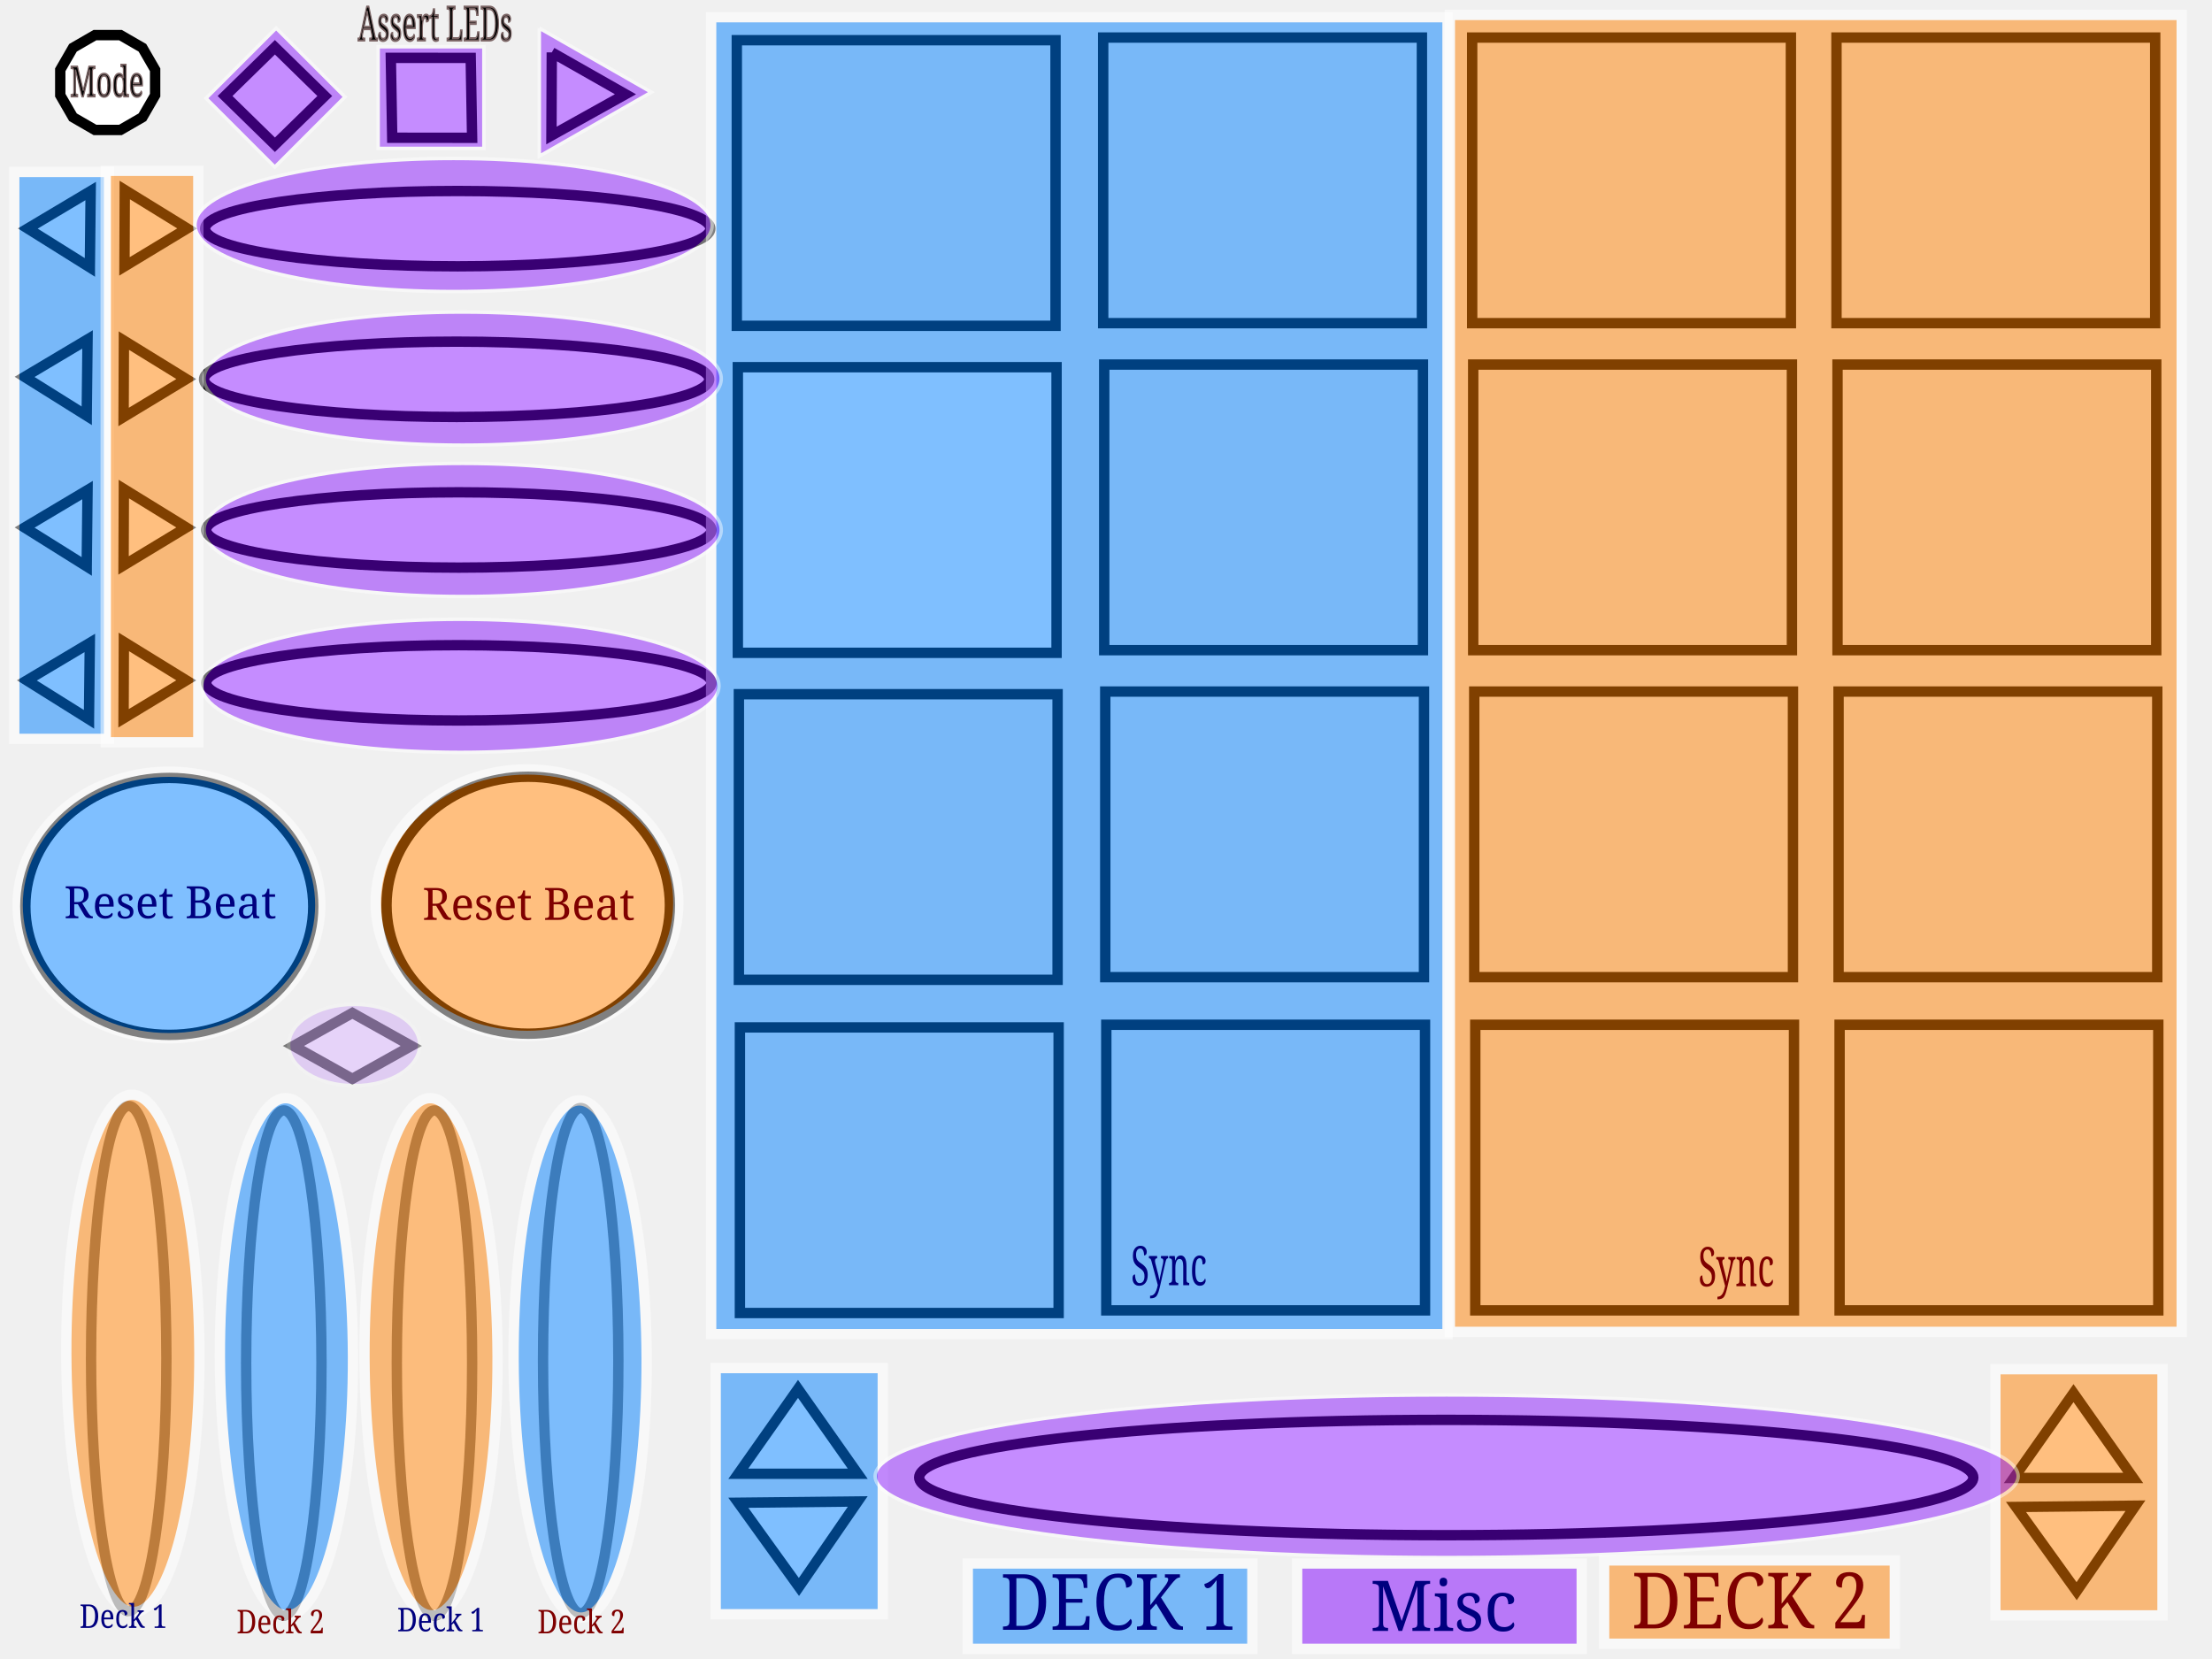
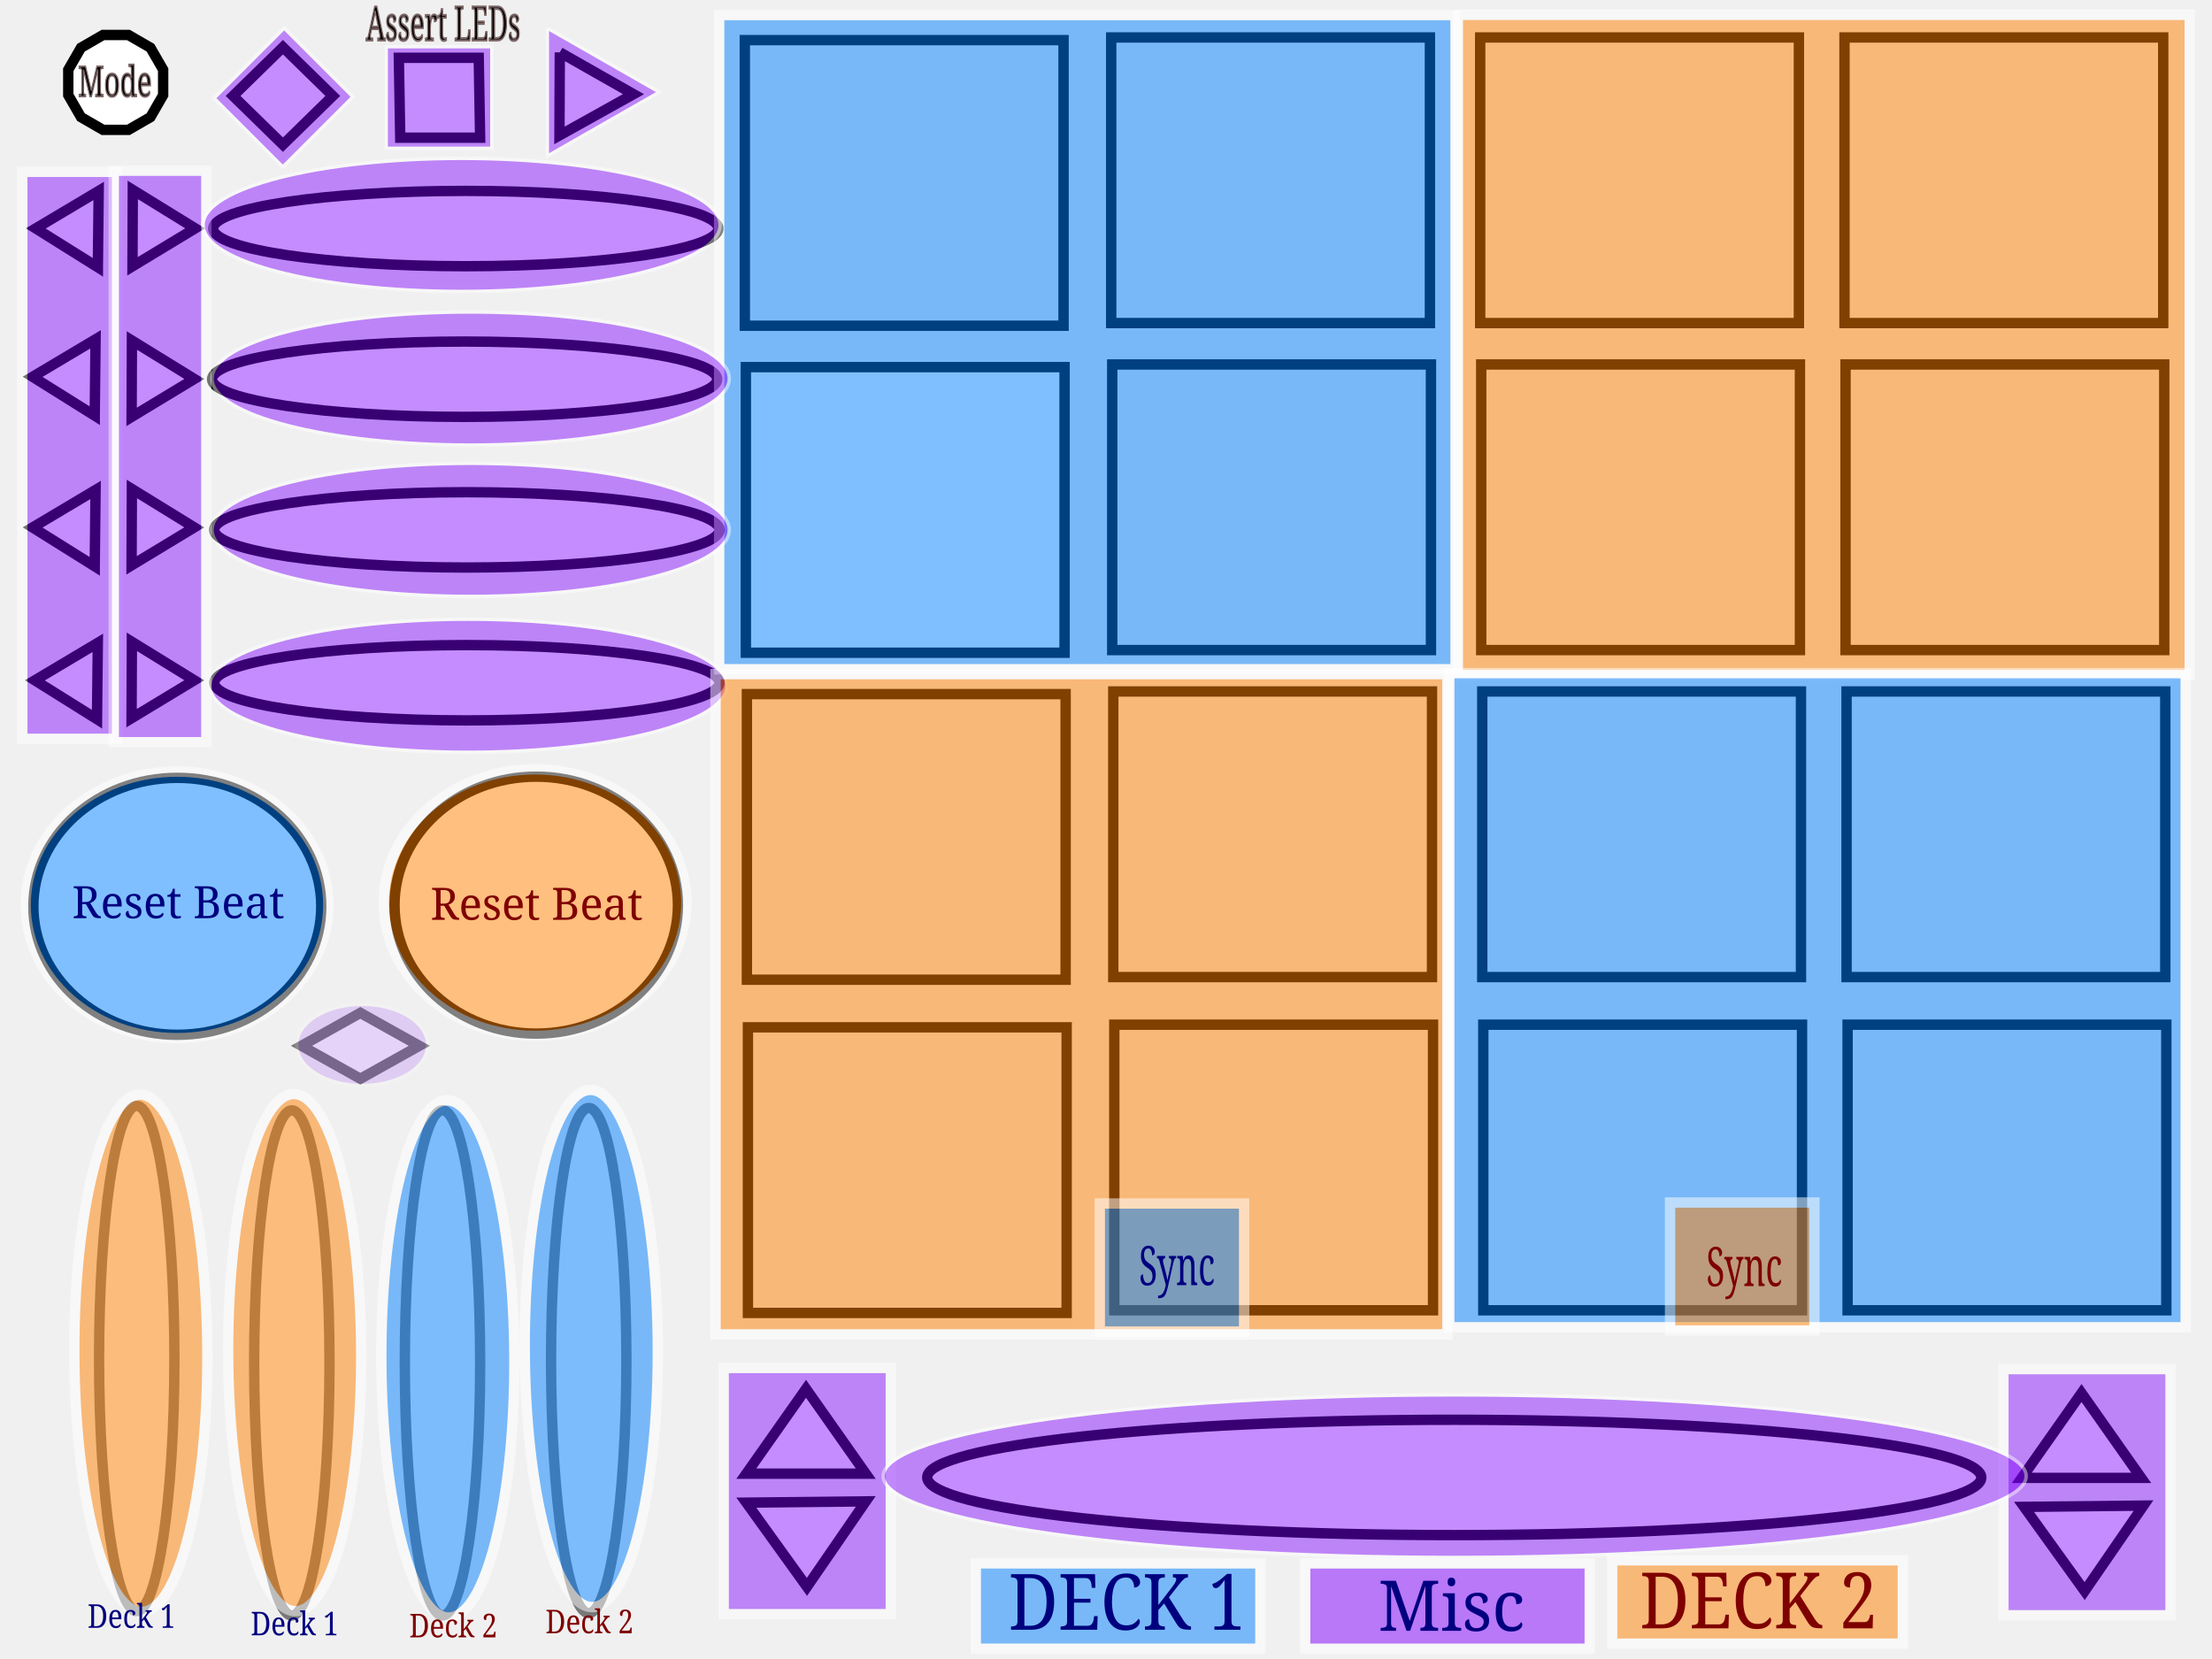
- <svg xmlns="http://www.w3.org/2000/svg" width="640" height="480">
-   <g display="inline">
-     <path id="svg_32" transform="rotate(-89.3703, 17.0691, 66.2168)" d="m6.023,75.263l11.046,-18.09l11.047,18.09l-22.092,0z" stroke-width="3" stroke="#000000" fill="#ffffff" />
-     <path id="svg_36" d="m213.612,426.401l17.279,-24.55l17.28,24.55l-34.559,0z" stroke-width="3" stroke="#000000" fill="#ffffff" />
-     <path id="svg_37" transform="rotate(179.391, 231.025, 446.878)" d="m213.744,459.153l17.279,-24.55l17.28,24.55l-34.559,0z" stroke-width="3" stroke="#000000" fill="#ffffff" />
-     <path id="svg_38" d="m582.65,427.624l17.279,-24.55l17.28,24.55l-34.559,0z" stroke-width="3" stroke="#000000" fill="#ffffff" />
-     <path id="svg_39" transform="rotate(179.391, 600.704, 448.101)" d="m583.423,460.376l17.279,-24.55l17.28,24.55l-34.559,0z" stroke-width="3" stroke="#000000" fill="#ffffff" />
-     <rect id="svg_46" height="82.635" width="92.216" y="297.262" x="214.078" stroke-width="3" stroke="#000000" fill="none" />
-     <rect id="svg_50" height="82.635" width="92.216" y="200.855" x="213.78" stroke-width="3" stroke="#000000" fill="none" />
-     <rect id="svg_51" height="82.635" width="92.216" y="106.242" x="213.479" stroke-width="3" stroke="#000000" fill="#ffffff" />
-     <rect id="svg_52" height="82.635" width="92.216" y="11.632" x="213.18" stroke-width="3" stroke="#000000" fill="none" />
-     <rect id="svg_53" height="82.635" width="92.216" y="296.497" x="320.085" stroke-width="3" stroke="#000000" fill="none" />
-     <rect id="svg_54" height="82.635" width="92.216" y="200.09" x="319.787" stroke-width="3" stroke="#000000" fill="none" />
-     <rect id="svg_55" height="82.635" width="92.216" y="105.477" x="319.486" stroke-width="3" stroke="#000000" fill="none" />
-     <rect id="svg_56" height="82.635" width="92.216" y="10.867" x="319.187" stroke-width="3" stroke="#000000" fill="none" />
-     <rect id="svg_65" height="82.635" width="92.216" y="296.498" x="426.843" stroke-width="3" stroke="#000000" fill="none" />
-     <rect id="svg_66" height="82.635" width="92.216" y="200.091" x="426.545" stroke-width="3" stroke="#000000" fill="none" />
-     <rect id="svg_67" height="82.635" width="92.216" y="105.478" x="426.244" stroke-width="3" stroke="#000000" fill="none" />
-     <rect id="svg_68" height="82.635" width="92.216" y="10.868" x="425.945" stroke-width="3" stroke="#000000" fill="none" />
-     <rect id="svg_77" height="82.635" width="92.216" y="296.497" x="532.248" stroke-width="3" stroke="#000000" fill="none" />
-     <rect id="svg_78" height="82.635" width="92.216" y="200.09" x="531.95" stroke-width="3" stroke="#000000" fill="none" />
-     <rect id="svg_79" height="82.635" width="92.216" y="105.477" x="531.649" stroke-width="3" stroke="#000000" fill="none" />
-     <rect id="svg_80" height="82.635" width="92.216" y="10.867" x="531.35" stroke-width="3" stroke="#000000" fill="none" />
-     <ellipse transform="rotate(-89.9922, 418.443, 427.495)" ry="152.494" rx="16.684" id="svg_82" cy="427.495" cx="418.443" stroke-width="3" stroke="#000000" fill="#ffffff" />
-     <path id="svg_86" transform="rotate(90.2301, 45.1023, 66.0645)" d="m34.056,75.11l11.046,-18.09l11.047,18.09l-22.092,0z" stroke-width="3" stroke="#000000" fill="#ffffff" />
-     <path id="svg_90" transform="rotate(-89.3703, 16.1628, 109.146)" d="m5.117,118.193l11.046,-18.09l11.047,18.09l-22.092,0l0,0z" stroke-width="3" stroke="#000000" fill="#ffffff" />
-     <path id="svg_91" transform="rotate(90.2301, 44.8495, 109.636)" d="m33.804,118.681l11.046,-18.09l11.047,18.09l-22.092,0z" stroke-width="3" stroke="#000000" fill="#ffffff" />
-     <path id="svg_92" transform="rotate(-89.3703, 16.1628, 152.736)" d="m5.117,161.783l11.046,-18.09l11.047,18.09l-22.092,0l0,0z" stroke-width="3" stroke="#000000" fill="#ffffff" />
-     <path id="svg_93" transform="rotate(90.2301, 44.8386, 152.584)" d="m33.792,161.63l11.046,-18.09l11.047,18.09l-22.092,0z" stroke-width="3" stroke="#000000" fill="#ffffff" />
-     <path id="svg_94" transform="rotate(-89.3703, 16.8184, 196.967)" d="m5.772,206.013l11.046,-18.09l11.047,18.09l-22.092,0l0,0z" stroke-width="3" stroke="#000000" fill="#ffffff" />
-     <path id="svg_95" transform="rotate(90.2301, 44.8386, 196.814)" d="m33.792,205.86l11.046,-18.09l11.047,18.09l-22.092,0z" stroke-width="3" stroke="#000000" fill="#ffffff" />
-     <ellipse ry="10.897" rx="73.077" id="svg_96" cy="66.154" cx="132.436" stroke-width="3" stroke="#000000" fill="#ffffff" />
-     <ellipse id="svg_98" ry="10.897" rx="73.077" cy="109.743" cx="132.115" stroke-width="3" stroke="#000000" fill="#ffffff" />
-     <ellipse id="svg_99" ry="10.897" rx="73.077" cy="153.333" cx="132.757" stroke-width="3" stroke="#000000" fill="#ffffff" />
-     <ellipse id="svg_100" ry="10.897" rx="73.077" cy="197.564" cx="132.757" stroke-width="3" stroke="#000000" fill="#ffffff" />
-     <ellipse ry="37.173" rx="41.648" id="svg_101" cy="262.251" cx="48.983" stroke-width="3" stroke="#000000" fill="#ffffff" />
-     <ellipse id="svg_105" ry="37.173" rx="40.994" cy="261.907" cx="152.829" stroke-width="3" stroke="#000000" fill="#ffffff" />
-     <ellipse transform="rotate(-90.0016, 37.2441, 393.076)" id="svg_110" ry="10.897" rx="73.077" cy="393.076" cx="37.244" stroke-width="3" stroke="#000000" fill="#ffffff" opacity="0.5" />
-     <ellipse id="svg_111" transform="rotate(-90.0016, 82.1152, 394.359)" ry="10.897" rx="73.077" cy="394.36" cx="82.115" stroke-width="3" stroke="#000000" fill="#ffffff" opacity="0.5" />
-     <ellipse id="svg_112" transform="rotate(-90.0016, 125.707, 394.359)" ry="10.897" rx="73.077" cy="394.359" cx="125.706" stroke-width="3" stroke="#000000" fill="#ffffff" opacity="0.5" />
-     <ellipse id="svg_113" transform="rotate(-90.0016, 168.014, 393.668)" ry="10.897" rx="73.077" cy="393.668" cx="168.013" stroke-width="3" stroke="#000000" fill="#ffffff" opacity="0.5" />
-     <path id="svg_114" d="m84.903,302.613l17.042,-9.525l17.042,9.525l-17.042,9.525l-17.042,-9.525z" stroke-width="3" stroke="#000000" fill="#ffffff" opacity="0.5" />
-     <path transform="rotate(-90.0006, 79.5414, 27.7794)" id="svg_116" d="m65.441,27.779l14.101,-14.427l14.101,14.427l-14.101,14.427l-14.101,-14.427z" stroke-width="3" stroke="#000000" fill="#ffffff" />
-     <path id="svg_117" transform="rotate(134.509, 124.837, 28.3035)" d="m108.639,28.303l16.198,-16.489l16.199,16.489l-16.199,16.489l-16.198,-16.489z" stroke-width="3" stroke="#000000" fill="#ffffff" />
-     <path id="svg_118" transform="rotate(90.2301, 170.282, 27.2283)" d="m158.262,37.911l12.019,-21.366l12.02,21.366l-24.04,0z" stroke-width="3" stroke="#000000" fill="#ffffff" />
-     <path id="svg_119" d="m17.435,20.197l3.678,-6.369l6.37,-3.678l7.355,0l6.369,3.678l3.678,6.369l0,7.355l-3.678,6.369l-6.369,3.678l-7.355,0l-6.37,-3.678l-3.678,-6.369l0,-7.355z" stroke-width="3" stroke="#000000" fill="#ffffff" />
+ <svg xmlns="http://www.w3.org/2000/svg" width="1280" height="960" id="svg2" version="1.1">
+   <defs id="defs103" />
+   <g display="inline" id="g4" style="display:inline" transform="matrix(2,0,0,2,4.637963,-0.05212036)">
+     <path d="m 6.023,75.263 11.046,-18.09 11.047,18.09 -22.092,0 z" transform="matrix(0.01099012,-0.9999396,0.9999396,0.01099012,-49.33129,82.55714)" id="svg_32" style="fill:#ffffff;stroke:#000000;stroke-width:3" />
+     <path d="m 213.612,426.401 17.279,-24.55 17.28,24.55 -34.559,0 z" id="svg_36" style="fill:#ffffff;stroke:#000000;stroke-width:3" />
+     <path d="m 213.744,459.153 17.279,-24.55 17.28,24.55 -34.559,0 z" transform="matrix(-0.9999435,0.01062886,-0.01062886,-0.9999435,466.7867,891.2752)" id="svg_37" style="fill:#ffffff;stroke:#000000;stroke-width:3" />
+     <path d="m 582.65,427.624 17.279,-24.55 17.28,24.55 -34.559,0 z" id="svg_38" style="fill:#ffffff;stroke:#000000;stroke-width:3" />
+     <path d="m 583.423,460.376 17.279,-24.55 17.28,24.55 -34.559,0 z" transform="matrix(-0.9999435,0.01062886,-0.01062886,-0.9999435,1206.137,889.7919)" id="svg_39" style="fill:#ffffff;stroke:#000000;stroke-width:3" />
+     <rect x="214.078" y="297.262" width="92.216" height="82.635" id="svg_46" style="fill:none;stroke:#000000;stroke-width:3" />
+     <rect x="213.78" y="200.855" width="92.216" height="82.635" id="svg_50" style="fill:none;stroke:#000000;stroke-width:3" />
+     <rect x="213.479" y="106.242" width="92.216" height="82.635" id="svg_51" style="fill:#ffffff;stroke:#000000;stroke-width:3" />
+     <rect x="213.18" y="11.632" width="92.216" height="82.635" id="svg_52" style="fill:none;stroke:#000000;stroke-width:3" />
+     <rect x="320.085" y="296.497" width="92.216" height="82.635" id="svg_53" style="fill:none;stroke:#000000;stroke-width:3" />
+     <rect x="319.787" y="200.09" width="92.216" height="82.635" id="svg_54" style="fill:none;stroke:#000000;stroke-width:3" />
+     <rect x="319.486" y="105.477" width="92.216" height="82.635" id="svg_55" style="fill:none;stroke:#000000;stroke-width:3" />
+     <rect x="319.187" y="10.867" width="92.216" height="82.635" id="svg_56" style="fill:none;stroke:#000000;stroke-width:3" />
+     <rect x="426.843" y="296.498" width="92.216" height="82.635" id="svg_65" style="fill:none;stroke:#000000;stroke-width:3" />
+     <rect x="426.545" y="200.091" width="92.216" height="82.635" id="svg_66" style="fill:none;stroke:#000000;stroke-width:3" />
+     <rect x="426.244" y="105.478" width="92.216" height="82.635" id="svg_67" style="fill:none;stroke:#000000;stroke-width:3" />
+     <rect x="425.945" y="10.868" width="92.216" height="82.635" id="svg_68" style="fill:none;stroke:#000000;stroke-width:3" />
+     <rect x="532.248" y="296.497" width="92.216" height="82.635" id="svg_77" style="fill:none;stroke:#000000;stroke-width:3" />
+     <rect x="531.95" y="200.09" width="92.216" height="82.635" id="svg_78" style="fill:none;stroke:#000000;stroke-width:3" />
+     <rect x="531.649" y="105.477" width="92.216" height="82.635" id="svg_79" style="fill:none;stroke:#000000;stroke-width:3" />
+     <rect x="531.35" y="10.867" width="92.216" height="82.635" id="svg_80" style="fill:none;stroke:#000000;stroke-width:3" />
+     <ellipse cx="418.443" cy="427.495" id="svg_82" rx="16.684" ry="152.494" transform="matrix(1.3613568e-4,-1,1,1.3613568e-4,-9.108961,845.8798)" style="fill:#ffffff;stroke:#000000;stroke-width:3" d="m 435.128,427.495 c 0,84.22 -7.47,152.494 -16.684,152.494 -9.215,0 -16.684,-68.274 -16.684,-152.494 0,-84.22 7.47,-152.494 16.684,-152.494 9.215,0 16.684,68.274 16.684,152.494 z" />
+     <path d="m 34.056,75.11 11.046,-18.09 11.047,18.09 -22.092,0 z" transform="matrix(-0.00401599,0.9999919,-0.9999919,-0.00401599,111.3474,21.22788)" id="svg_86" style="fill:#ffffff;stroke:#000000;stroke-width:3" />
+     <path d="m 5.117,118.193 11.046,-18.09 11.047,18.09 -22.092,0 1e-6,0 z" transform="matrix(0.01099012,-0.9999396,0.9999396,0.01099012,-93.15424,124.1083)" id="svg_90" style="fill:#ffffff;stroke:#000000;stroke-width:3" />
+     <path d="m 33.804,118.681 11.046,-18.09 11.047,18.09 -22.092,0 z" transform="matrix(-0.00401599,0.9999919,-0.9999919,-0.00401599,154.6647,65.22716)" id="svg_91" style="fill:#ffffff;stroke:#000000;stroke-width:3" />
+     <path d="m 5.117,161.783 11.046,-18.09 11.047,18.09 -22.092,0 1e-6,0 z" transform="matrix(0.01099012,-0.9999396,0.9999396,0.01099012,-136.7416,167.2192)" id="svg_92" style="fill:#ffffff;stroke:#000000;stroke-width:3" />
+     <path d="m 33.792,161.63 11.046,-18.09 11.047,18.09 -22.092,0 z" transform="matrix(-0.00401599,0.9999919,-0.9999919,-0.00401599,197.6014,108.3585)" id="svg_93" style="fill:#ffffff;stroke:#000000;stroke-width:3" />
+     <path d="m 5.772,206.013 11.046,-18.09 11.047,18.09 -22.092,0 1e-6,0 z" transform="matrix(0.01099012,-0.9999396,0.9999396,0.01099012,-180.3215,211.6197)" id="svg_94" style="fill:#ffffff;stroke:#000000;stroke-width:3" />
+     <path d="m 33.792,205.86 11.046,-18.09 11.047,18.09 -22.092,0 z" transform="matrix(-0.00401599,0.9999919,-0.9999919,-0.00401599,241.8311,152.7662)" id="svg_95" style="fill:#ffffff;stroke:#000000;stroke-width:3" />
+     <ellipse cx="132.436" cy="66.154" id="svg_96" rx="73.077" ry="10.897" style="fill:#ffffff;stroke:#000000;stroke-width:3" d="m 205.513,66.154 c 0,6.019 -32.718,10.897 -73.077,10.897 -40.359,0 -73.077,-4.879 -73.077,-10.897 0,-6.019 32.718,-10.897 73.077,-10.897 40.359,0 73.077,4.879 73.077,10.897 z" />
+     <ellipse cx="132.115" cy="109.743" rx="73.077" ry="10.897" id="svg_98" style="fill:#ffffff;stroke:#000000;stroke-width:3" d="m 205.192,109.743 c 0,6.019 -32.718,10.897 -73.077,10.897 -40.359,0 -73.077,-4.879 -73.077,-10.897 0,-6.019 32.718,-10.897 73.077,-10.897 40.359,0 73.077,4.879 73.077,10.897 z" />
+     <ellipse cx="132.757" cy="153.333" rx="73.077" ry="10.897" id="svg_99" style="fill:#ffffff;stroke:#000000;stroke-width:3" d="m 205.834,153.333 c 0,6.019 -32.718,10.897 -73.077,10.897 -40.359,0 -73.077,-4.879 -73.077,-10.897 0,-6.019 32.718,-10.897 73.077,-10.897 40.359,0 73.077,4.879 73.077,10.897 z" />
+     <ellipse cx="132.757" cy="197.564" rx="73.077" ry="10.897" id="svg_100" style="fill:#ffffff;stroke:#000000;stroke-width:3" d="m 205.834,197.564 c 0,6.019 -32.718,10.897 -73.077,10.897 -40.359,0 -73.077,-4.879 -73.077,-10.897 0,-6.019 32.718,-10.897 73.077,-10.897 40.359,0 73.077,4.879 73.077,10.897 z" />
+     <ellipse cx="48.983" cy="262.251" id="svg_101" rx="41.648" ry="37.173" style="fill:#ffffff;stroke:#000000;stroke-width:3" d="m 90.631,262.251 c 0,20.53 -18.646,37.173 -41.648,37.173 -23.002,0 -41.648,-16.643 -41.648,-37.173 0,-20.53 18.646,-37.173 41.648,-37.173 23.002,0 41.648,16.643 41.648,37.173 z" />
+     <ellipse cx="152.829" cy="261.907" rx="40.994" ry="37.173" id="svg_105" style="fill:#ffffff;stroke:#000000;stroke-width:3" d="m 193.823,261.907 c 0,20.53 -18.354,37.173 -40.994,37.173 -22.641,0 -40.994,-16.643 -40.994,-37.173 0,-20.53 18.354,-37.173 40.994,-37.173 22.641,0 40.994,16.643 40.994,37.173 z" />
+     <ellipse cx="37.244" cy="393.076" rx="73.077" ry="10.897" id="svg_110" transform="matrix(-2.7925268e-5,-1,1,-2.7925268e-5,-355.8309,430.3311)" style="opacity:0.5;fill:#ffffff;stroke:#000000;stroke-width:3" d="m 110.321,393.076 c 0,6.019 -32.718,10.897 -73.077,10.897 -40.359,0 -73.077,-4.879 -73.077,-10.897 0,-6.019 32.718,-10.897 73.077,-10.897 40.359,0 73.077,4.879 73.077,10.897 z" />
+     <ellipse cx="82.115" cy="394.36" rx="73.077" ry="10.897" transform="matrix(-2.7925268e-5,-1,1,-2.7925268e-5,-312.2415,476.4852)" id="svg_111" style="opacity:0.5;fill:#ffffff;stroke:#000000;stroke-width:3" d="m 155.192,394.36 c 0,6.019 -32.718,10.897 -73.077,10.897 -40.359,0 -73.077,-4.879 -73.077,-10.897 0,-6.019 32.718,-10.897 73.077,-10.897 40.359,0 73.077,4.879 73.077,10.897 z" />
+     <ellipse cx="125.706" cy="394.359" rx="73.077" ry="10.897" transform="matrix(-2.7925268e-5,-1,1,-2.7925268e-5,-268.6485,520.077)" id="svg_112" style="opacity:0.5;fill:#ffffff;stroke:#000000;stroke-width:3" d="m 198.783,394.359 c 0,6.019 -32.718,10.897 -73.077,10.897 -40.359,0 -73.077,-4.879 -73.077,-10.897 0,-6.019 32.718,-10.897 73.077,-10.897 40.359,0 73.077,4.879 73.077,10.897 z" />
+     <ellipse cx="168.013" cy="393.668" rx="73.077" ry="10.897" transform="matrix(-2.7925268e-5,-1,1,-2.7925268e-5,-225.6493,561.693)" id="svg_113" style="opacity:0.5;fill:#ffffff;stroke:#000000;stroke-width:3" d="m 241.09,393.668 c 0,6.019 -32.718,10.897 -73.077,10.897 -40.359,0 -73.077,-4.879 -73.077,-10.897 0,-6.019 32.718,-10.897 73.077,-10.897 40.359,0 73.077,4.879 73.077,10.897 z" />
+     <path d="m 84.903,302.613 17.042,-9.525 17.042,9.525 -17.042,9.525 -17.042,-9.525 z" id="svg_114" style="opacity:0.5;fill:#ffffff;stroke:#000000;stroke-width:3" />
+     <path d="M 65.441,27.779 79.542,13.352 93.643,27.779 79.542,42.206 65.441,27.779 z" id="svg_116" transform="matrix(-1.0471976e-5,-1,1,-1.0471976e-5,51.76283,107.3211)" style="fill:#ffffff;stroke:#000000;stroke-width:3" />
+     <path d="m 108.639,28.303 16.198,-16.489 16.199,16.489 -16.199,16.489 -16.198,-16.489 z" transform="matrix(-0.7010213,0.7131403,-0.7131403,-0.7010213,232.5348,-40.88144)" id="svg_117" style="fill:#ffffff;stroke:#000000;stroke-width:3" />
+     <path d="m 158.262,37.911 12.019,-21.366 12.02,21.366 -24.04,0 z" transform="matrix(-0.00401599,0.9999919,-0.9999919,-0.00401599,198.1939,-142.943)" id="svg_118" style="fill:#ffffff;stroke:#000000;stroke-width:3" />
+     <path d="m 17.435,20.197 3.678,-6.369 6.37,-3.678 7.355,0 6.369,3.678 3.678,6.369 0,7.355 -3.678,6.369 -6.369,3.678 -7.355,0 -6.37,-3.678 -3.678,-6.369 0,-7.355 z" id="svg_119" style="fill:#ffffff;stroke:#000000;stroke-width:3" />
  </g>
-   <g display="inline">
-     <rect opacity="0.5" id="svg_127" height="381.046" width="213.072" y="4.967" x="205.752" stroke-width="3" stroke="#ffffff" fill="#007fff" />
-     <rect id="svg_129" height="71.242" width="48.366" y="395.817" x="207.059" opacity="0.5" stroke-width="3" stroke="#ffffff" fill="#007fff" />
-     <rect id="svg_133" height="164.052" width="27.45" y="49.739" x="4.118" opacity="0.5" stroke-width="3" stroke="#ffffff" fill="#007fff" />
-     <rect id="svg_134" height="165.359" width="26.797" y="49.411" x="30.589" opacity="0.5" stroke-width="3" stroke="#ffffff" fill="#ff7f00" />
-     <rect id="svg_136" height="71.242" width="48.366" y="396.144" x="577.32" opacity="0.5" stroke-width="3" stroke="#ffffff" fill="#ff7f00" />
-     <rect id="svg_137" opacity="0.5" height="381.046" width="211.765" y="4.314" x="419.479" stroke-width="3" stroke="#ffffff" fill="#ff7f00" />
-     <ellipse ry="38.562" rx="43.791" id="svg_138" cy="261.83" cx="48.889" opacity="0.5" stroke-width="3" stroke="#ffffff" fill="#007fff" />
-     <ellipse id="svg_139" ry="38.562" rx="43.791" cy="261.176" cx="152.484" opacity="0.5" stroke-width="3" stroke="#ffffff" fill="#ff7f00" />
-     <ellipse opacity="0.45" ry="23.529" rx="165.36" id="svg_213" cy="427.124" cx="418.562" stroke="#ffffff" fill="#7f00ff" />
-     <ellipse stroke-width="3" transform="rotate(89.8086, 38.4316, 391.566)" id="svg_221" opacity="0.5" ry="19.257" rx="74.822" cy="391.566" cx="38.432" stroke="#ffffff" fill="#ff7f00" />
-     <ellipse stroke-width="3" id="svg_222" transform="rotate(89.8086, 82.877, 392.547)" opacity="0.5" ry="19.257" rx="74.822" cy="392.547" cx="82.878" stroke="#ffffff" fill="#007fff" />
-     <ellipse stroke-width="3" id="svg_223" transform="rotate(89.8086, 124.709, 392.547)" opacity="0.5" ry="19.257" rx="74.822" cy="392.547" cx="124.708" stroke="#ffffff" fill="#ff7f00" />
-     <ellipse stroke-width="3" id="svg_224" transform="rotate(89.8086, 167.846, 393.201)" opacity="0.5" ry="19.257" rx="74.822" cy="393.201" cx="167.845" stroke="#ffffff" fill="#007fff" />
-     <ellipse id="svg_225" transform="rotate(-179.999, 133.205, 198.43)" opacity="0.45" ry="19.257" rx="74.822" cy="198.429" cx="133.205" stroke="#ffffff" fill="#7f00ff" />
-     <ellipse id="svg_227" transform="rotate(-179.999, 133.857, 153.334)" opacity="0.45" ry="19.257" rx="74.822" cy="153.335" cx="133.856" stroke="#ffffff" fill="#7f00ff" />
-     <ellipse id="svg_228" transform="rotate(-179.999, 133.857, 109.545)" opacity="0.45" ry="19.257" rx="74.822" cy="109.544" cx="133.856" stroke="#ffffff" fill="#7f00ff" />
-     <ellipse id="svg_229" transform="rotate(-179.999, 131.24, 65.0996)" opacity="0.45" ry="19.257" rx="74.822" cy="65.1" cx="131.241" stroke="#ffffff" fill="#7f00ff" />
-     <ellipse ry="11.765" rx="18.954" id="svg_230" cy="302.353" cx="102.484" opacity="0.15" stroke="#ffffff" fill="#7f00ff" />
-     <rect id="svg_233" height="24.706" width="82.353" y="452.352" x="280.002" opacity="0.5" stroke-width="3" stroke="#ffffff" fill="#007fff" />
-     <rect id="svg_236" height="24.118" width="84.118" y="451.47" x="464.117" opacity="0.5" stroke-width="3" stroke="#ffffff" fill="#ff7f00" />
-     <rect id="svg_239" height="24.706" width="82.353" y="452.353" x="375.296" opacity="0.5" stroke-width="3" stroke="#ffffff" fill="#7f00ff" />
-     <rect fill="#7f00ff" stroke="#ffffff" x="109.412" y="13.529" width="30.588" height="29.412" id="svg_33" opacity="0.45" />
-     <rect fill="#7f00ff" stroke="#ffffff" x="65.35" y="14.153" width="28.71" height="28.164" opacity="0.45" id="svg_34" transform="rotate(-45, 79.704, 28.234)" />
-     <path fill="#7f00ff" stroke="#ffffff" opacity="0.45" d="m153.723,42.89l18.528,-32.425l18.528,32.425l-37.057,0z" id="svg_42" transform="rotate(90, 172.251, 26.678)" />
+   <g display="inline" id="g52" style="display:inline" transform="matrix(2,0,0,2,4.637963,-0.05212036)">
+     <rect x="205.752" y="4.379" width="213.072" height="189.282" id="svg_127" style="opacity:0.5;fill:#007fff;stroke:#ffffff;stroke-width:3" />
+     <rect x="207.059" y="395.817" width="48.366" height="71.242" id="svg_129" style="opacity:0.45;fill:#7f00ff;stroke:#ffffff;stroke-width:3" />
+     <rect x="4.118" y="49.739" width="27.45" height="164.052" id="svg_133" style="opacity:0.45;fill:#7f00ff;stroke:#ffffff;stroke-width:3" />
+     <rect x="30.589" y="49.411" width="26.797" height="165.359" id="svg_134" style="opacity:0.45;fill:#7f00ff;stroke:#ffffff;stroke-width:3" />
+     <rect x="577.32" y="396.144" width="48.366" height="71.242" id="svg_136" style="opacity:0.45;fill:#7f00ff;stroke:#ffffff;stroke-width:3" />
+     <rect x="419.479" y="4.313" width="211.765" height="191.046" id="svg_137" style="opacity:0.5;fill:#ff7f00;stroke:#ffffff;stroke-width:3" />
+     <ellipse cx="48.889" cy="261.83" id="svg_138" rx="43.791" ry="38.562" style="opacity:0.5;fill:#007fff;stroke:#ffffff;stroke-width:3" d="m 92.68,261.83 c 0,21.297 -19.606,38.562 -43.791,38.562 -24.185,0 -43.791,-17.265 -43.791,-38.562 0,-21.297 19.606,-38.562 43.791,-38.562 24.185,0 43.791,17.265 43.791,38.562 z" />
+     <ellipse cx="152.484" cy="261.176" rx="43.791" ry="38.562" id="svg_139" style="opacity:0.5;fill:#ff7f00;stroke:#ffffff;stroke-width:3" d="m 196.275,261.176 c 0,21.297 -19.606,38.562 -43.791,38.562 -24.185,0 -43.791,-17.265 -43.791,-38.562 0,-21.297 19.606,-38.562 43.791,-38.562 24.185,0 43.791,17.265 43.791,38.562 z" />
+     <ellipse cx="418.562" cy="427.124" id="svg_213" rx="165.36" ry="23.529" style="opacity:0.45;fill:#7f00ff;stroke:#ffffff" d="m 583.922,427.124 c 0,12.995 -74.034,23.529 -165.36,23.529 -91.326,0 -165.36,-10.534 -165.36,-23.529 0,-12.995 74.034,-23.529 165.36,-23.529 91.326,0 165.36,10.534 165.36,23.529 z" />
+     <ellipse cx="38.432" cy="391.566" rx="74.822" ry="19.257" id="svg_221" transform="matrix(0.00334055,0.9999944,-0.9999944,0.00334055,429.867,351.8266)" style="opacity:0.5;fill:#ff7f00;stroke:#ffffff;stroke-width:3" d="m 113.254,391.566 c 0,10.635 -33.499,19.257 -74.822,19.257 -41.323,0 -74.822,-8.622 -74.822,-19.257 0,-10.635 33.499,-19.257 74.822,-19.257 41.323,0 74.822,8.622 74.822,19.257 z" />
+     <ellipse cx="168.76" cy="390.194" rx="74.822" ry="19.257" transform="matrix(0.00334055,0.9999944,-0.9999944,0.00334055,558.3871,220.1325)" id="svg_222" style="opacity:0.5;fill:#007fff;stroke:#ffffff;stroke-width:3" d="m 243.583,390.194 c 0,10.635 -33.499,19.257 -74.822,19.257 -41.323,0 -74.822,-8.622 -74.822,-19.257 0,-10.635 33.499,-19.257 74.822,-19.257 41.323,0 74.822,8.622 74.822,19.257 z" />
+     <ellipse cx="82.943" cy="391.371" rx="74.822" ry="19.257" transform="matrix(0.00334055,0.9999944,-0.9999944,0.00334055,474.035,307.1188)" id="svg_223" style="opacity:0.5;fill:#ff7f00;stroke:#ffffff;stroke-width:3" d="m 157.766,391.371 c 0,10.635 -33.499,19.257 -74.822,19.257 -41.323,0 -74.822,-8.622 -74.822,-19.257 0,-10.635 33.499,-19.257 74.822,-19.257 41.323,0 74.822,8.622 74.822,19.257 z" />
+     <ellipse cx="127.257" cy="393.201" rx="74.822" ry="19.257" transform="matrix(0.00334055,0.9999944,-0.9999944,0.00334055,520.0307,264.6312)" id="svg_224" style="opacity:0.5;fill:#007fff;stroke:#ffffff;stroke-width:3" d="m 202.079,393.201 c 0,10.635 -33.499,19.257 -74.822,19.257 -41.323,0 -74.822,-8.622 -74.822,-19.257 0,-10.635 33.499,-19.257 74.822,-19.257 41.323,0 74.822,8.622 74.822,19.257 z" />
+     <ellipse cx="133.205" cy="198.429" rx="74.822" ry="19.257" transform="matrix(-1,-1.7453293e-5,1.7453293e-5,-1,266.4065,396.8623)" id="svg_225" style="opacity:0.45;fill:#7f00ff;stroke:#ffffff" d="m 208.027,198.429 c 0,10.635 -33.499,19.257 -74.822,19.257 -41.323,0 -74.822,-8.622 -74.822,-19.257 0,-10.635 33.499,-19.257 74.822,-19.257 41.323,0 74.822,8.622 74.822,19.257 z" />
+     <ellipse cx="133.856" cy="153.335" rx="74.822" ry="19.257" transform="matrix(-1,-1.7453293e-5,1.7453293e-5,-1,267.7113,306.6703)" id="svg_227" style="opacity:0.45;fill:#7f00ff;stroke:#ffffff" d="m 208.678,153.335 c 0,10.635 -33.499,19.257 -74.822,19.257 -41.323,0 -74.822,-8.622 -74.822,-19.257 0,-10.635 33.499,-19.257 74.822,-19.257 41.323,0 74.822,8.622 74.822,19.257 z" />
+     <ellipse cx="133.856" cy="109.544" rx="74.822" ry="19.257" transform="matrix(-1,-1.7453293e-5,1.7453293e-5,-1,267.7121,219.0923)" id="svg_228" style="opacity:0.45;fill:#7f00ff;stroke:#ffffff" d="m 208.678,109.544 c 0,10.635 -33.499,19.257 -74.822,19.257 -41.323,0 -74.822,-8.622 -74.822,-19.257 0,-10.635 33.499,-19.257 74.822,-19.257 41.323,0 74.822,8.622 74.822,19.257 z" />
+     <ellipse cx="131.241" cy="65.1" rx="74.822" ry="19.257" transform="matrix(-1,-1.7453293e-5,1.7453293e-5,-1,262.4789,130.2015)" id="svg_229" style="opacity:0.45;fill:#7f00ff;stroke:#ffffff" d="m 206.064,65.1 c 0,10.635 -33.499,19.257 -74.822,19.257 -41.323,0 -74.822,-8.622 -74.822,-19.257 0,-10.635 33.499,-19.257 74.822,-19.257 41.323,0 74.822,8.622 74.822,19.257 z" />
+     <ellipse cx="102.484" cy="302.353" id="svg_230" rx="18.954" ry="11.765" style="opacity:0.15;fill:#7f00ff;stroke:#ffffff" d="m 121.438,302.353 c 0,6.497 -8.486,11.765 -18.954,11.765 -10.468,0 -18.954,-5.267 -18.954,-11.765 0,-6.497 8.486,-11.765 18.954,-11.765 10.468,0 18.954,5.267 18.954,11.765 z" />
+     <rect x="280.002" y="452.352" width="82.353" height="24.706" id="svg_233" style="opacity:0.5;fill:#007fff;stroke:#ffffff;stroke-width:3" />
+     <rect x="464.117" y="451.47" width="84.118" height="24.118" id="svg_236" style="opacity:0.5;fill:#ff7f00;stroke:#ffffff;stroke-width:3" />
+     <rect x="375.296" y="452.353" width="82.353" height="24.706" id="svg_239" style="opacity:0.5;fill:#7f00ff;stroke:#ffffff;stroke-width:3" />
+     <rect id="svg_33" height="29.412" width="30.588" y="13.529" x="109.412" style="opacity:0.45;fill:#7f00ff;stroke:#ffffff" />
+     <rect transform="matrix(0.7071068,-0.7071068,0.7071068,0.7071068,3.380308,64.62879)" id="svg_34" height="28.164" width="28.71" y="14.153" x="65.35" style="opacity:0.45;fill:#7f00ff;stroke:#ffffff" />
+     <path transform="matrix(0,1,-1,0,198.929,-145.573)" id="svg_42" d="m 153.723,42.89 18.528,-32.425 18.528,32.425 -37.057,0 z" style="opacity:0.45;fill:#7f00ff;stroke:#ffffff" />
+     <rect id="svg_2" x="416.996" y="194.771" width="213.072" height="189.282" style="opacity:0.5;fill:#007fff;stroke:#ffffff;stroke-width:3" />
+     <rect id="svg_3" x="204.704" y="195.066" width="211.765" height="191.046" style="opacity:0.5;fill:#ff7f00;stroke:#ffffff;stroke-width:3" />
+     <rect id="svg_4" height="37.059" width="41.765" y="348.235" x="315.882" style="opacity:0.5;fill:#007fff;stroke:#ffffff;stroke-width:3" />
+     <rect id="svg_5" height="37.059" width="41.765" y="347.942" x="480.883" style="opacity:0.5;fill:#ff7f00;stroke:#ffffff;stroke-width:3" />
  </g>
-   <g display="inline">
-     <text transform="matrix(0.822304, 0, 0, 0.936975, 48.1244, 24.2312)" xml:space="preserve" text-anchor="middle" font-family="serif" font-size="24" id="svg_235" y="477.412" x="335.277" stroke-width="0" stroke="#ffffff" fill="#00007f">DECK 1</text>
-     <text id="svg_238" transform="matrix(0.822304, 0, 0, 0.936975, 48.1244, 24.2312)" xml:space="preserve" text-anchor="middle" font-family="serif" font-size="24" y="476.972" x="557.394" stroke-width="0" stroke="#ffffff" fill="#7f0000">DECK 2</text>
-     <text id="svg_241" transform="matrix(0.803417, 0, 0, 0.844391, 56.0228, 69.2374)" xml:space="preserve" text-anchor="middle" font-family="serif" font-size="24" y="476.836" x="450.106" stroke-width="0" stroke="#ffffff" fill="#00007f">Misc</text>
-     <text transform="matrix(0.412071, 0, 0, 0.657068, 165.759, 27.0783)" xml:space="preserve" text-anchor="middle" font-family="serif" font-size="24" y="525.153" x="816.835" stroke-width="0" stroke="#ffffff" fill="#7f0000" id="svg_23">Sync</text>
-     <text transform="matrix(0.333265, 0, 0, 0.507533, -24.3719, 23.2327)" xml:space="preserve" text-anchor="middle" font-family="serif" font-size="24" y="9.267" x="165.995" stroke="#7c6666" fill="#000000" id="svg_27">Mode</text>
-     <text transform="matrix(0.329296, 0, 0, 0.572779, -37.7124, 26.5506)" xml:space="preserve" text-anchor="middle" font-family="serif" font-size="24" y="-25.873" x="496.889" stroke="#7c6666" fill="#000000" id="svg_29">Assert LEDs</text>
-     <text transform="matrix(0.412071, 0, 0, 0.657068, 165.759, 27.0783)" xml:space="preserve" text-anchor="middle" font-family="serif" font-size="24" y="524.721" x="418.489" stroke-width="0" stroke="#ffffff" fill="#00007f" id="svg_81">Sync</text>
-     <text transform="matrix(0.523195, 0, 0, 0.538995, 5.81165, 119.206)" xml:space="preserve" text-anchor="middle" font-family="serif" font-size="24" y="271.76" x="83.056" stroke-width="0" stroke="#ffffff" fill="#00007f" id="svg_122">Reset Beat</text>
-     <text transform="translate(12.0841, 302.233) scale(1.07928, 1.04156) translate(-12.0841, -302.233) translate(12.0129, 302.233) scale(1.04107, 1) translate(-12.0129, -302.233) translate(12.6356, 303.015) scale(0.447638, 0.557364) translate(-12.6356, -303.015) matrix(0.667958, 0, 0, 0.680806, 6.96573, 78.365)" xml:space="preserve" text-anchor="middle" font-family="serif" font-size="24" y="754.935" x="77.065" stroke-width="0" stroke="#ffffff" fill="#00007f" id="svg_150">Deck 1</text>
-     <text transform="translate(12.0841, 302.233) scale(1.07928, 1.04156) translate(-12.0841, -302.233) translate(12.0129, 302.233) scale(1.04107, 1) translate(-12.0129, -302.233) translate(12.6356, 303.015) scale(0.447638, 0.557364) translate(-12.6356, -303.015) matrix(0.667958, 0, 0, 0.680806, 6.96573, 78.365)" xml:space="preserve" text-anchor="middle" font-family="serif" font-size="24" y="757.439" x="350.611" stroke-width="0" stroke="#ffffff" fill="#00007f" id="svg_151">Deck 1</text>
-     <text transform="translate(12.0841, 302.233) scale(1.07928, 1.04156) translate(-12.0841, -302.233) translate(12.0129, 302.233) scale(1.04107, 1) translate(-12.0129, -302.233) translate(12.6356, 303.015) scale(0.447638, 0.557364) translate(-12.6356, -303.015) matrix(0.667958, 0, 0, 0.680806, 6.96573, 78.365)" xml:space="preserve" text-anchor="middle" font-family="serif" font-size="24" y="758.924" x="212.296" stroke-width="0" stroke="#ffffff" fill="#7f0000" id="svg_152">Deck 2</text>
-     <text transform="translate(12.0841, 302.233) scale(1.07928, 1.04156) translate(-12.0841, -302.233) translate(12.0129, 302.233) scale(1.04107, 1) translate(-12.0129, -302.233) translate(12.6356, 303.015) scale(0.447638, 0.557364) translate(-12.6356, -303.015) matrix(0.667958, 0, 0, 0.680806, 6.96573, 78.365)" xml:space="preserve" text-anchor="middle" font-family="serif" font-size="24" y="758.923" x="471.419" stroke-width="0" stroke="#ffffff" fill="#7f0000" id="svg_153">Deck 2</text>
-     <text id="svg_1" transform="matrix(0.523195, 0, 0, 0.538995, 5.81165, 119.206)" xml:space="preserve" text-anchor="middle" font-family="serif" font-size="24" y="272.636" x="281.211" stroke-width="0" stroke="#ffffff" fill="#7f0000">Reset Beat</text>
+   <g display="inline" id="g84" style="display:inline" transform="matrix(2,0,0,2,4.637963,-0.05212036)">
+     <text x="335.277" y="477.412" id="svg_235" font-size="24" xml:space="preserve" transform="matrix(0.822304,0,0,0.936975,48.1244,24.2312)" style="font-size:24px;text-anchor:middle;fill:#00007f;stroke:#ffffff;stroke-width:0;font-family:serif">DECK 1</text>
+     <text x="557.394" y="476.972" font-size="24" xml:space="preserve" transform="matrix(0.822304,0,0,0.936975,48.1244,24.2312)" id="svg_238" style="font-size:24px;text-anchor:middle;fill:#7f0000;stroke:#ffffff;stroke-width:0;font-family:serif">DECK 2</text>
+     <text x="450.106" y="476.836" font-size="24" xml:space="preserve" transform="matrix(0.803417,0,0,0.844391,56.0228,69.2374)" id="svg_241" style="font-size:24px;text-anchor:middle;fill:#00007f;stroke:#ffffff;stroke-width:0;font-family:serif">Misc</text>
+     <text id="svg_23" x="816.835" y="525.153" font-size="24" xml:space="preserve" transform="matrix(0.412071,0,0,0.657068,165.759,27.0783)" style="font-size:24px;text-anchor:middle;fill:#7f0000;stroke:#ffffff;stroke-width:0;font-family:serif">Sync</text>
+     <text id="svg_27" x="165.995" y="9.267" font-size="24" xml:space="preserve" transform="matrix(0.333265,0,0,0.507533,-24.3719,23.2327)" style="font-size:24px;text-anchor:middle;fill:#000000;stroke:#7c6666;font-family:serif">Mode</text>
+     <text id="svg_29" x="496.889" y="-25.873" font-size="24" xml:space="preserve" transform="matrix(0.329296,0,0,0.572779,-37.7124,26.5506)" style="font-size:24px;text-anchor:middle;fill:#000000;stroke:#7c6666;font-family:serif">Assert LEDs</text>
+     <text id="svg_81" x="418.489" y="524.721" font-size="24" xml:space="preserve" transform="matrix(0.412071,0,0,0.657068,165.759,27.0783)" style="font-size:24px;text-anchor:middle;fill:#00007f;stroke:#ffffff;stroke-width:0;font-family:serif">Sync</text>
+     <text id="svg_122" x="83.056" y="271.76" font-size="24" xml:space="preserve" transform="matrix(0.523195,0,0,0.538995,5.81165,119.206)" style="font-size:24px;text-anchor:middle;fill:#00007f;stroke:#ffffff;stroke-width:0;font-family:serif">Reset Beat</text>
+     <text id="svg_150" x="77.065" y="754.935" font-size="24" xml:space="preserve" transform="matrix(0.335962,0,0,0.395227,9.855157,172.6319)" style="font-size:24px;text-anchor:middle;fill:#00007f;stroke:#ffffff;stroke-width:0;font-family:serif">Deck 1</text>
+     <text id="svg_151" x="217.543" y="760.415" font-size="24" xml:space="preserve" transform="matrix(0.335962,0,0,0.395227,9.855157,172.6319)" style="font-size:24px;text-anchor:middle;fill:#00007f;stroke:#ffffff;stroke-width:0;font-family:serif">Deck 1</text>
+     <text id="svg_152" x="354.118" y="761.9" font-size="24" xml:space="preserve" transform="matrix(0.335962,0,0,0.395227,9.855157,172.6319)" style="font-size:24px;text-anchor:middle;fill:#7f0000;stroke:#ffffff;stroke-width:0;font-family:serif">Deck 2</text>
+     <text id="svg_153" x="471.419" y="758.923" font-size="24" xml:space="preserve" transform="matrix(0.335962,0,0,0.395227,9.855157,172.6319)" style="font-size:24px;text-anchor:middle;fill:#7f0000;stroke:#ffffff;stroke-width:0;font-family:serif">Deck 2</text>
+     <text x="281.211" y="272.636" font-size="24" xml:space="preserve" transform="matrix(0.523195,0,0,0.538995,5.81165,119.206)" id="svg_1" style="font-size:24px;text-anchor:middle;fill:#7f0000;stroke:#ffffff;stroke-width:0;font-family:serif">Reset Beat</text>
  </g>
</svg>
